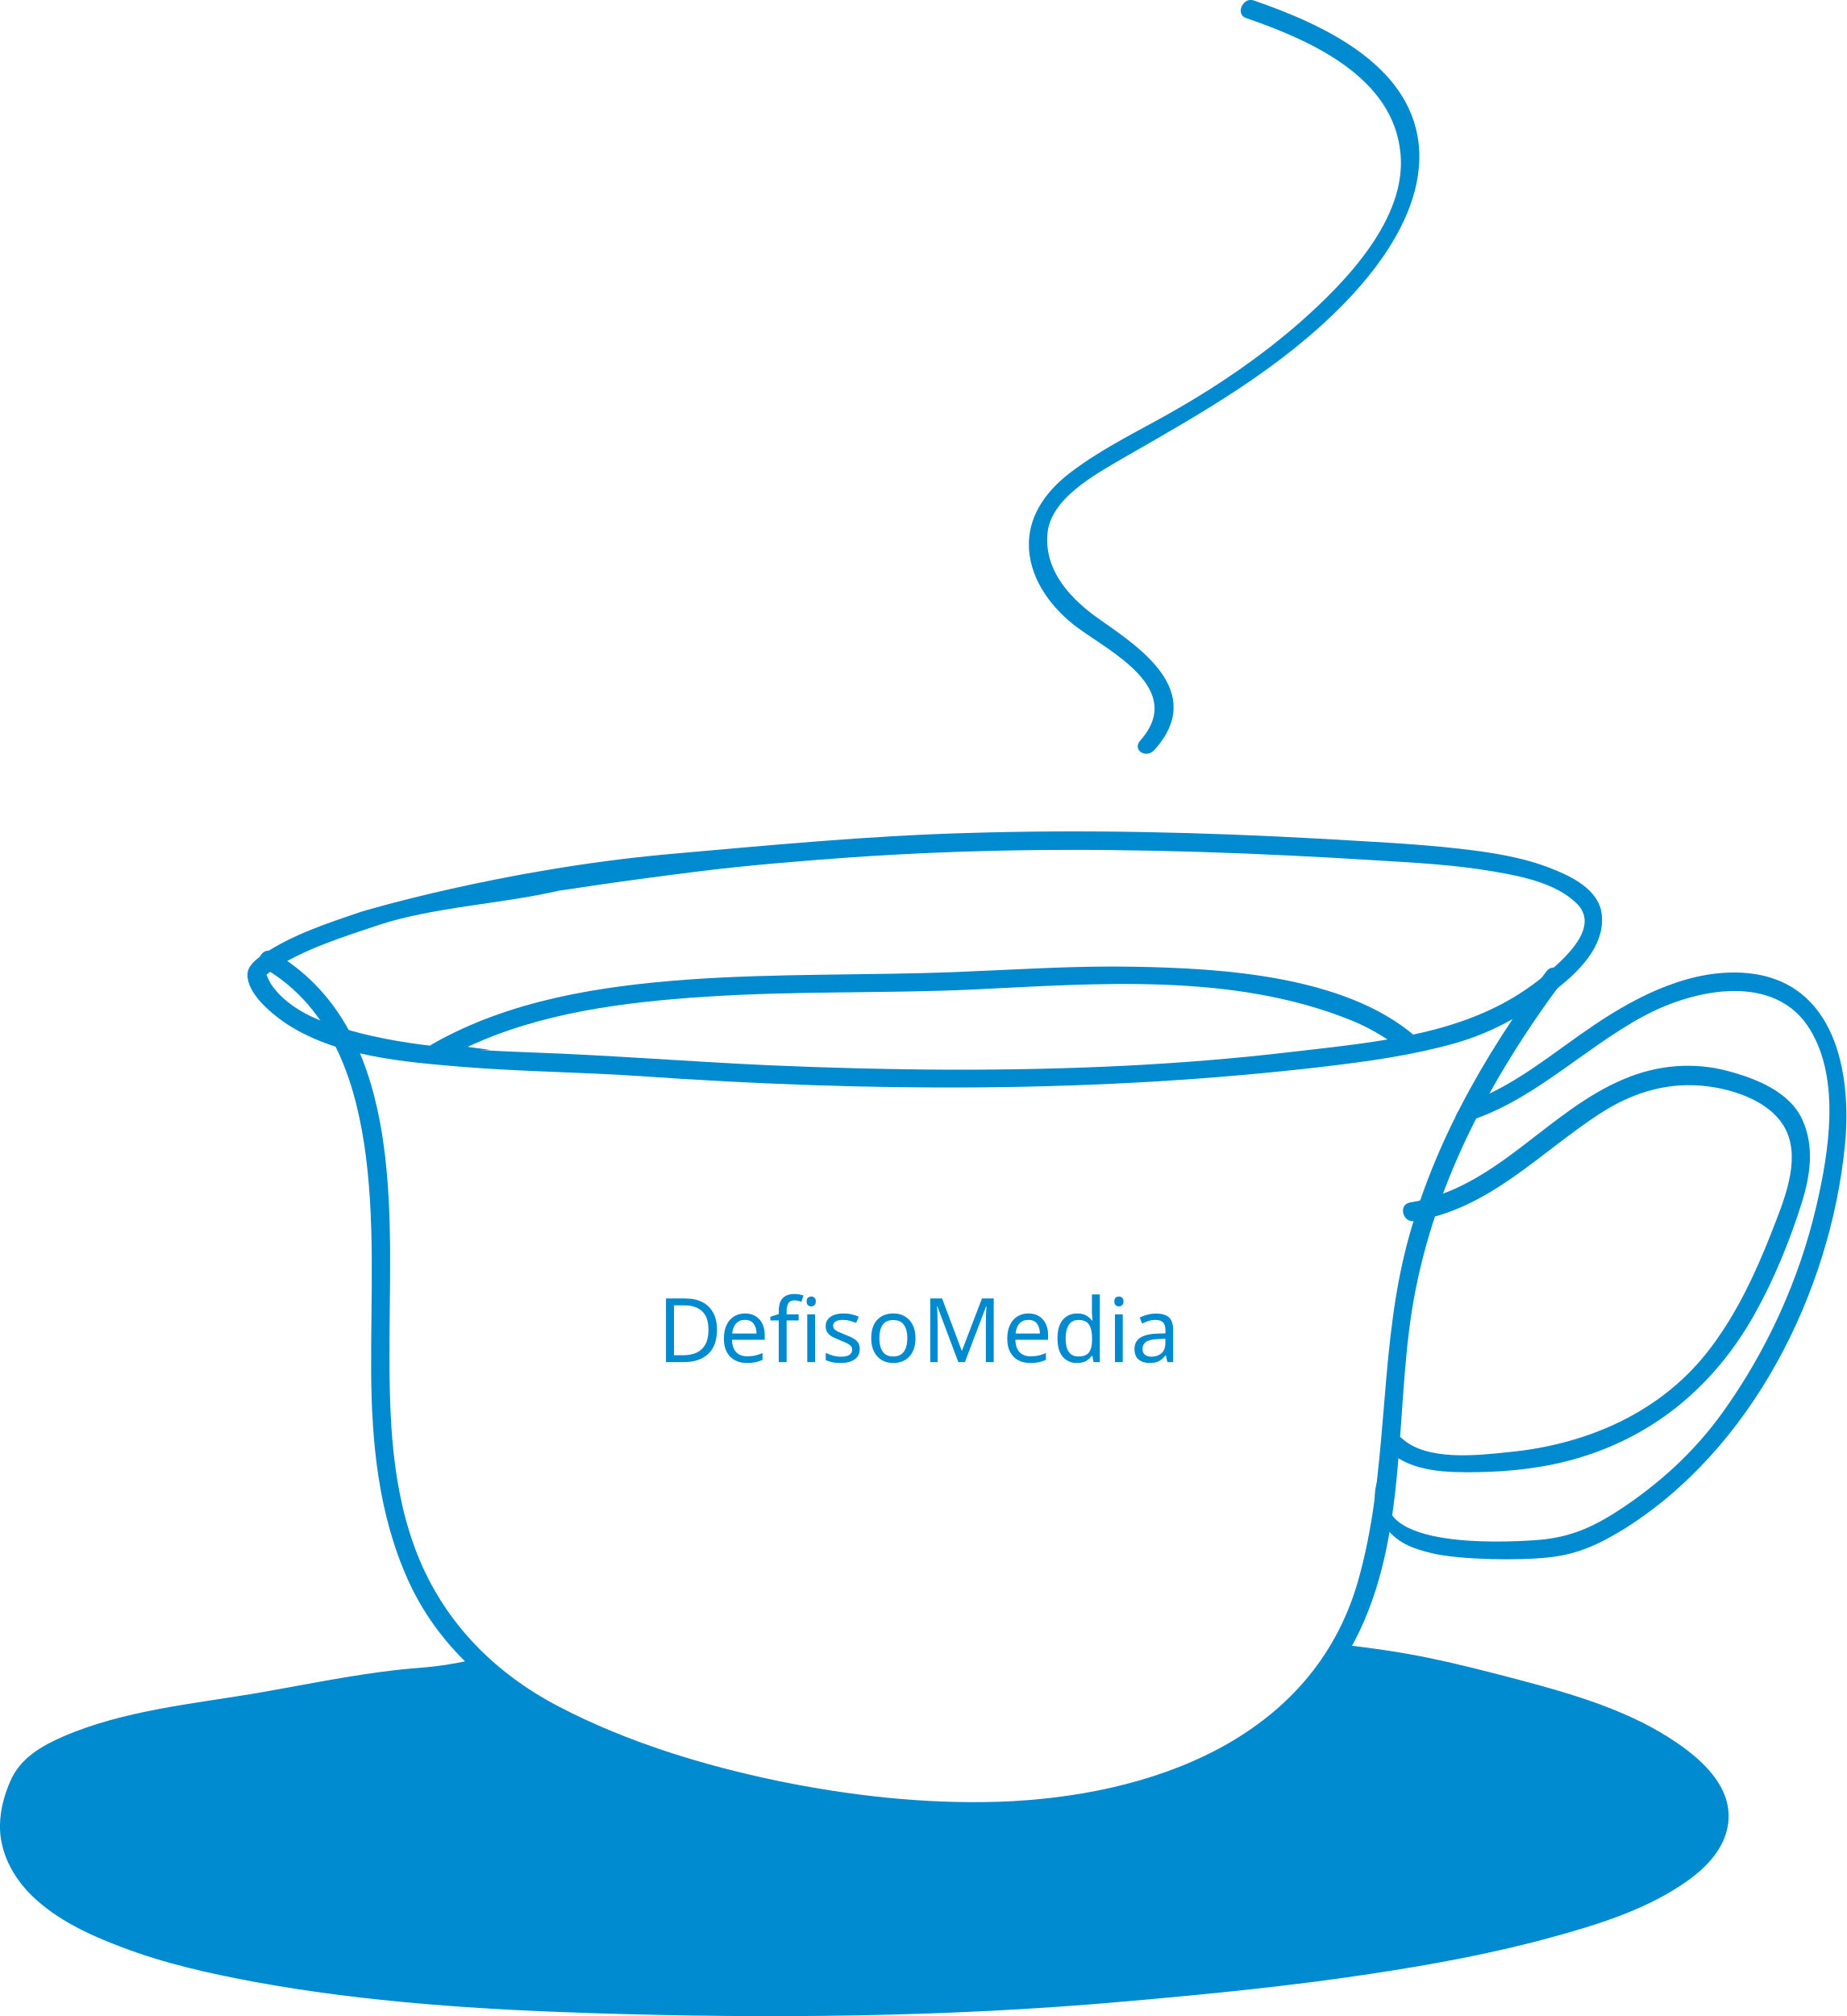
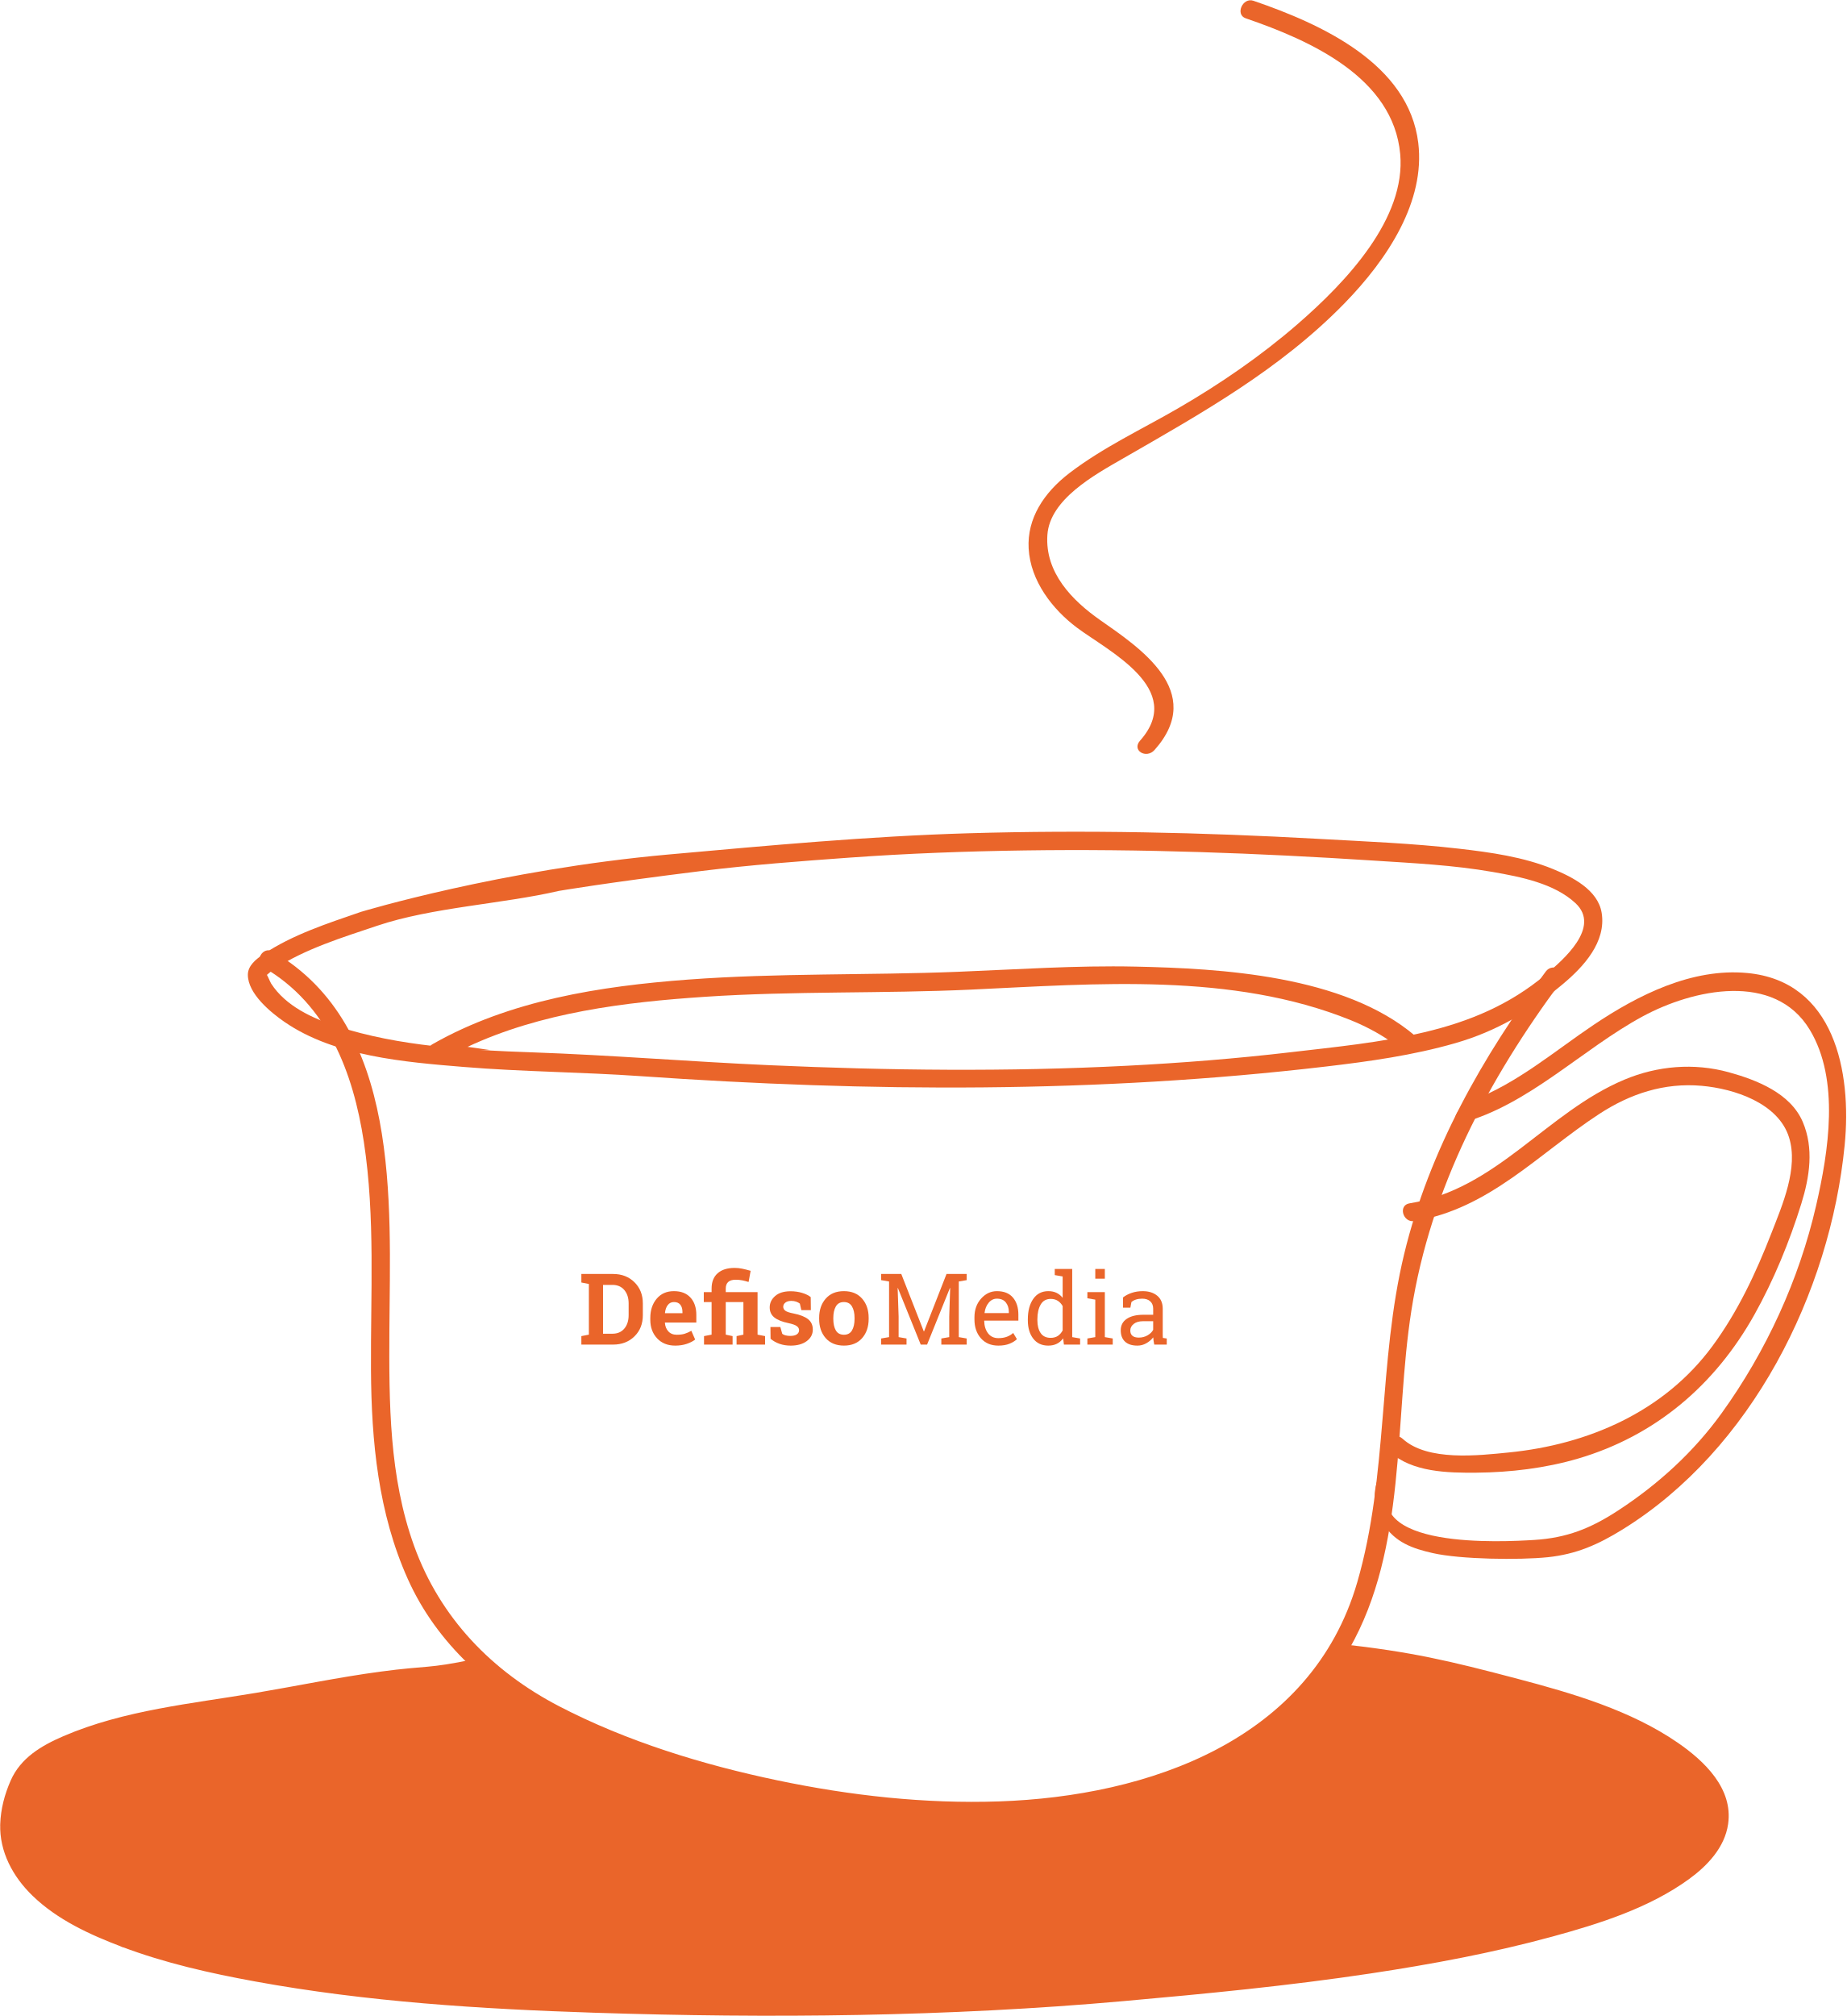
- <svg xmlns="http://www.w3.org/2000/svg" version="1.1" id="Layer_1" x="0px" y="0px" width="461.2px" height="503.4px" viewBox="0 0 461.2 503.4" enable-background="new 0 0 461.2 503.4" xml:space="preserve">
+ <svg xmlns="http://www.w3.org/2000/svg" version="1.1" id="Layer_1" x="0px" y="0px" width="502px" height="548px" viewBox="0 0 502 548" enable-background="new 0 0 502 548" xml:space="preserve">
  <g>
    <g>
      <g>
        <g>
+           <path fill="#EA652A" d="M166.703,346.298c2.348,0,4.28,0.749,5.801,2.248c1.521,1.498,2.281,3.421,2.281,5.768v3.178      c0,2.355-0.761,4.277-2.281,5.768c-1.521,1.489-3.453,2.234-5.801,2.234h-8.635v-2.307l2.043-0.396v-13.776l-2.043-0.396v-2.32      h2.043H166.703z M163.961,349.265v13.275h2.545c1.38,0,2.461-0.466,3.243-1.397s1.173-2.149,1.173-3.651v-3.204      c0-1.485-0.391-2.693-1.173-3.626c-0.782-0.931-1.863-1.396-3.243-1.396H163.961z" />
+           <path fill="#EA652A" d="M183.592,365.771c-2.057,0-3.701-0.66-4.932-1.979s-1.846-2.992-1.846-5.022v-0.527      c0-2.118,0.583-3.862,1.747-5.233c1.165-1.371,2.727-2.053,4.687-2.044c1.926,0,3.419,0.58,4.482,1.74s1.596,2.729,1.596,4.706      v2.097h-8.517l-0.026,0.079c0.07,0.94,0.385,1.714,0.942,2.32c0.559,0.606,1.316,0.91,2.274,0.91      c0.853,0,1.56-0.086,2.123-0.258c0.562-0.171,1.177-0.441,1.846-0.811l1.041,2.373c-0.589,0.466-1.352,0.857-2.287,1.174      C185.786,365.612,184.742,365.771,183.592,365.771z M183.248,353.931c-0.711,0-1.274,0.273-1.688,0.818      s-0.668,1.261-0.764,2.148l0.039,0.066h4.72v-0.344c0-0.816-0.191-1.47-0.573-1.957      C184.6,354.175,184.021,353.931,183.248,353.931z" />
+           <path fill="#EA652A" d="M191.357,353.931v-2.702h2.122v-0.976c0-1.793,0.548-3.175,1.642-4.146      c1.095-0.971,2.635-1.457,4.621-1.457c0.686,0,1.362,0.068,2.03,0.205c0.668,0.136,1.441,0.332,2.32,0.586l-0.554,3.033      c-0.642-0.193-1.224-0.344-1.747-0.449c-0.522-0.105-1.123-0.158-1.799-0.158c-0.889,0-1.554,0.203-1.998,0.607      c-0.443,0.404-0.666,0.997-0.666,1.779v0.976h8.648v11.562l2.044,0.396v2.307h-7.752v-2.307l1.858-0.396v-8.859h-4.799v8.859      l1.859,0.396v2.307h-7.766v-2.307l2.057-0.396v-8.859H191.357z" />
+           <path fill="#EA652A" d="M220.468,356.133h-2.584l-0.409-1.78c-0.264-0.211-0.595-0.386-0.995-0.527      c-0.399-0.14-0.842-0.211-1.325-0.211c-0.677,0-1.213,0.152-1.607,0.455c-0.396,0.304-0.594,0.684-0.594,1.141      c0,0.431,0.188,0.789,0.566,1.074c0.378,0.286,1.135,0.539,2.268,0.758c1.768,0.353,3.076,0.868,3.93,1.55      c0.852,0.681,1.278,1.619,1.278,2.814c0,1.283-0.552,2.331-1.654,3.145c-1.104,0.812-2.556,1.22-4.357,1.22      c-1.099,0-2.107-0.161-3.025-0.481c-0.919-0.321-1.733-0.78-2.446-1.378l-0.039-3.203h2.689l0.527,1.858      c0.229,0.193,0.541,0.336,0.936,0.429c0.396,0.092,0.809,0.139,1.24,0.139c0.781,0,1.377-0.141,1.786-0.422      c0.408-0.281,0.612-0.664,0.612-1.147c0-0.422-0.206-0.786-0.619-1.095c-0.413-0.307-1.174-0.58-2.281-0.816      c-1.679-0.344-2.946-0.851-3.803-1.523c-0.857-0.672-1.285-1.588-1.285-2.748c0-1.195,0.491-2.227,1.477-3.092      c0.983-0.866,2.386-1.299,4.205-1.299c1.107,0,2.155,0.149,3.145,0.448c0.988,0.299,1.764,0.682,2.326,1.147L220.468,356.133z" />
+           <path fill="#EA652A" d="M222.722,358.229c0-2.127,0.596-3.87,1.787-5.228c1.19-1.358,2.836-2.037,4.938-2.037      c2.109,0,3.759,0.677,4.95,2.03c1.19,1.354,1.786,3.098,1.786,5.234v0.276c0,2.145-0.596,3.892-1.786,5.24      c-1.191,1.35-2.833,2.024-4.925,2.024c-2.118,0-3.772-0.675-4.963-2.024c-1.191-1.349-1.787-3.096-1.787-5.24V358.229z       M226.571,358.506c0,1.301,0.229,2.345,0.686,3.131c0.457,0.787,1.195,1.181,2.215,1.181c0.993,0,1.721-0.396,2.183-1.188      c0.461-0.791,0.692-1.832,0.692-3.124v-0.276c0-1.266-0.233-2.299-0.699-3.099s-1.199-1.2-2.201-1.2s-1.732,0.4-2.189,1.2      s-0.686,1.833-0.686,3.099V358.506z" />
+           <path fill="#EA652A" d="M258.343,350.121l-0.065-0.013l-6.21,15.385h-1.728l-6.209-15.372l-0.066,0.013l0.264,7.766v5.563      l2.149,0.369v1.661h-6.896v-1.661l2.149-0.369v-15.122l-2.149-0.369v-1.674h2.149h3.322l6.117,15.596h0.079l6.104-15.596h5.484      v1.674l-2.148,0.369v15.122l2.148,0.369v1.661h-6.895v-1.661l2.148-0.369v-5.563L258.343,350.121z" />
+           <path fill="#EA652A" d="M271.446,365.771c-1.986,0-3.565-0.662-4.739-1.984c-1.173-1.323-1.76-3.039-1.76-5.148v-0.58      c0-2.03,0.604-3.72,1.812-5.069c1.209-1.349,2.639-2.023,4.292-2.023c1.915,0,3.368,0.58,4.356,1.74      c0.989,1.16,1.483,2.707,1.483,4.641v1.622h-9.255l-0.04,0.065c0.027,1.371,0.374,2.498,1.042,3.382      c0.668,0.883,1.604,1.324,2.808,1.324c0.879,0,1.65-0.125,2.314-0.375c0.663-0.251,1.236-0.596,1.721-1.035l1.015,1.688      c-0.51,0.492-1.185,0.907-2.023,1.246C273.633,365.601,272.624,365.771,271.446,365.771z M271.052,353.009      c-0.871,0-1.613,0.366-2.229,1.101c-0.615,0.733-0.993,1.654-1.134,2.762l0.026,0.065h6.578v-0.342      c0-1.02-0.272-1.873-0.816-2.559C272.932,353.351,272.123,353.009,271.052,353.009z" />
+           <path fill="#EA652A" d="M289.061,363.792c-0.466,0.651-1.035,1.144-1.707,1.477c-0.673,0.334-1.453,0.502-2.341,0.502      c-1.74,0-3.1-0.631-4.08-1.893c-0.979-1.261-1.47-2.92-1.47-4.977v-0.277c0-2.293,0.49-4.144,1.47-5.55      c0.98-1.406,2.349-2.109,4.107-2.109c0.844,0,1.588,0.156,2.234,0.468c0.646,0.312,1.197,0.763,1.654,1.352v-5.814l-2.148-0.369      v-1.674h2.148h2.598v18.536l2.148,0.369v1.661h-4.403L289.061,363.792z M282.06,358.901c0,1.433,0.295,2.584,0.884,3.454      s1.498,1.306,2.729,1.306c0.772,0,1.424-0.176,1.951-0.527s0.962-0.849,1.305-1.49v-6.618c-0.334-0.598-0.77-1.072-1.305-1.424      c-0.537-0.352-1.179-0.527-1.926-0.527c-1.238,0-2.155,0.515-2.748,1.542c-0.594,1.029-0.891,2.365-0.891,4.008V358.901z" />
+           <path fill="#EA652A" d="M295.652,363.832l2.148-0.369v-10.19l-2.148-0.369v-1.675h4.746v12.234l2.148,0.369v1.661h-6.895      V363.832z M300.398,347.577h-2.598v-2.65h2.598V347.577z" />
+           <path fill="#EA652A" d="M313.832,365.493c-0.078-0.387-0.141-0.733-0.184-1.041c-0.045-0.308-0.075-0.615-0.093-0.924      c-0.501,0.643-1.127,1.176-1.879,1.603c-0.751,0.426-1.554,0.64-2.405,0.64c-1.486,0-2.615-0.363-3.389-1.088      c-0.773-0.726-1.16-1.747-1.16-3.065c0-1.354,0.547-2.397,1.642-3.131c1.094-0.734,2.595-1.101,4.502-1.101h2.677v-1.662      c0-0.834-0.264-1.496-0.791-1.983c-0.527-0.488-1.262-0.731-2.202-0.731c-0.65,0-1.224,0.083-1.721,0.25      c-0.496,0.167-0.898,0.396-1.206,0.686l-0.277,1.503h-2.004v-2.769c0.65-0.519,1.438-0.934,2.36-1.246      c0.923-0.312,1.925-0.468,3.006-0.468c1.617,0,2.927,0.413,3.929,1.239s1.503,2.009,1.503,3.547v6.868      c0,0.185,0.002,0.365,0.007,0.54c0.004,0.177,0.015,0.353,0.033,0.527l1.055,0.146v1.661H313.832z M309.653,363.595      c0.861,0,1.647-0.206,2.36-0.619c0.711-0.413,1.221-0.91,1.529-1.49v-2.347h-2.77c-1.063,0-1.904,0.246-2.524,0.738      c-0.619,0.492-0.929,1.09-0.929,1.793c0,0.624,0.192,1.101,0.58,1.431C308.286,363.43,308.871,363.595,309.653,363.595z" />
+         </g>
+         <g>
          <g>
            <g>
-               <g>
-                 <path fill="#008ACF" d="M175.2,217.5c12.3-1.5,24.7-2.5,37.1-3.4c14.5-1,29.1-1.6,43.7-1.8c29.1-0.4,58.2,0.7,87.2,2.5         c9.9,0.6,19.9,1.1,29.8,2.8c6.9,1.2,15.3,2.8,20.6,7.8c6.5,6-3.1,14.2-7.5,17.9c-8.9,7.5-19,11.7-30.3,14.4         c-11,2.6-22.3,3.7-33.5,5c-13.6,1.6-27.2,2.7-40.9,3.4c-29.7,1.5-59.5,1.2-89.3-0.1c-19.8-0.9-39.5-2.5-59.2-3.2         c-16.3-0.6-33.2-1.5-48.8-6.5c-6.2-2-12.8-5.1-16.5-10.7c-0.3-0.4-1.3-3-1.2-2.2c0-0.1-0.3,0.6,0.1,0.1c0-0.1,1.3-1.1,2-1.6         c7.7-5,17.1-7.9,25.7-10.8c13.7-4.6,31.3-5.4,45.4-8.7C139.5,222.5,151.1,220.5,175.2,217.5z M90.1,227.7         c-8.2,2.8-17.2,5.7-24.5,10.7c-1.7,1.2-3.8,2.8-3.8,5c0,4.7,5.7,9.4,9.1,11.8c12.5,8.6,30.1,10,44.7,11.2         c14.7,1.2,29.5,1.3,44.2,2.3c57.1,4,114.2,4.3,171.2-2.4c10.9-1.3,21.8-2.8,32.4-5.8c10.2-2.9,18.8-8,26.9-14.8         c5.2-4.3,10.8-10.5,9.7-17.8c-0.9-5.8-7.4-9-12.2-10.9c-7.4-3-15.6-4.2-23.5-5.1c-11.6-1.3-23.4-1.8-35.1-2.5         c-29.1-1.6-58.3-2.3-87.5-1.4c-25.1,0.7-49.9,3.1-74.9,5.3C125,217.1,90.1,227.7,90.1,227.7z" />
-               </g>
+               <path fill="#EA652A" d="M190.688,236.764c13.4-1.663,26.9-2.674,40.379-3.646c15.812-1.142,31.666-1.718,47.518-1.95        c31.652-0.464,63.318,0.719,94.9,2.762c10.822,0.699,21.697,1.221,32.395,3.094c7.529,1.32,16.668,3.082,22.467,8.462        c7.037,6.53-3.32,15.437-8.113,19.454c-9.736,8.16-20.66,12.733-32.947,15.646c-11.963,2.836-24.256,4.02-36.443,5.447        c-14.791,1.731-29.615,2.904-44.488,3.667c-32.357,1.659-64.801,1.289-97.158-0.155c-21.508-0.959-42.947-2.736-64.461-3.49        c-17.764-0.623-36.086-1.582-53.111-7.086c-6.701-2.166-13.971-5.509-17.916-11.629c-0.309-0.48-1.418-3.303-1.314-2.381        c-0.012-0.1-0.303,0.69,0.055,0.141c0.037-0.059,1.449-1.242,2.143-1.699c8.34-5.481,18.582-8.597,27.951-11.754        c14.91-5.025,34.047-5.913,49.369-9.469C151.91,242.177,164.463,240.018,190.688,236.764z M98.15,247.866        c-8.957,3.09-18.738,6.234-26.654,11.596c-1.863,1.263-4.098,3.016-4.104,5.496c-0.014,5.148,6.203,10.234,9.955,12.823        c13.596,9.381,32.719,10.921,48.67,12.239c16.018,1.322,32.111,1.384,48.146,2.503c62.16,4.341,124.32,4.675,186.262-2.604        c11.859-1.394,23.729-3.047,35.229-6.354c11.137-3.202,20.467-8.682,29.309-16.092c5.633-4.722,11.795-11.414,10.52-19.336        c-1.006-6.264-8.033-9.777-13.223-11.906c-8.037-3.297-16.951-4.541-25.523-5.531c-12.666-1.465-25.496-1.962-38.221-2.676        c-31.697-1.773-63.467-2.454-95.203-1.521c-27.273,0.801-54.346,3.338-81.486,5.766        C136.074,236.361,98.15,247.866,98.15,247.866z" />
            </g>
-             <g>
-               <path fill="#008ACF" d="M386.2,242.6c-15.8,21.2-29.1,44.6-35.4,70.5c-6.5,27-4,55.3-11.7,82c-11.5,39.5-52.1,53.5-89.5,54.8        c-18.6,0.6-37.2-1.5-55.3-5.2c-18.7-3.9-37.7-9.7-54.6-18.5c-16.8-8.7-29.7-22.1-36.2-40c-6.3-17.3-6.3-35.8-6.2-54        c0.2-31.9,3-75.9-29.1-94.5c-2.6-1.5-4.9,2.5-2.3,4c15.9,9.2,22.3,26.2,25,43.6c2.9,18.8,1.7,38,1.8,57        c0.1,17.9,1.8,35.8,9.2,52.2c7.3,16.3,20.8,28.1,36.4,36.2c16.7,8.7,35.4,14.3,53.7,18.3c17.8,3.9,36,5.9,54.2,5.7        c34.7-0.4,72.6-10.7,90.9-42.7c14.5-25.3,11.2-56.7,15.5-84.5c4.8-30.5,19.3-57.8,37.6-82.4        C391.9,242.5,387.9,240.2,386.2,242.6L386.2,242.6z" />
-             </g>
-             <g>
-               <path fill="#008ACF" d="M118.4,414.4c-12,2.5-11.3,1.5-23.4,3.1c-10.4,1.4-20.6,3.5-31,5.3c-16.1,2.7-33.1,4.3-48.2,10.8        C10.3,436,5.1,439,2.6,444.7c-1.5,3.4-2.5,7.1-2.6,10.8c-0.2,6.9,3.2,13.2,8,17.9c6.2,6,14.4,9.8,22.4,12.8        c10.7,4.1,22,6.6,33.3,8.7c27.9,5.1,56.3,6.9,84.6,7.8c43.9,1.4,88.5,1,132.3-2.9c20.6-1.8,41.2-3.8,61.6-6.9        c15.3-2.3,30.6-5.1,45.5-9.2c11.7-3.2,24.2-7.1,34.1-14.3c4.6-3.3,8.9-7.9,9.8-13.8c1.3-8.9-5.9-15.7-12.6-20.3        c-11.7-8.1-26.2-12.3-39.8-15.9c-17.6-4.6-26.6-6.8-44.6-8.8c-2.9-0.3-2.9,4.3,0,4.6c24.8,2.8,41,6.4,64.4,15.2        c9.6,3.6,32.6,12.8,27.5,26.9c-3.3,9-16,13.8-24.1,16.9c-13.8,5.3-28.4,8.5-42.9,11.2c-38.2,7.2-77.3,10.4-116.1,12        c-55.2,2.3-111.4,3-166.2-4.9c-20.7-3-44.4-6.7-62-18.9c-5.3-3.7-10-9-10.7-15.6c-0.4-3.5,0.4-6.8,1.6-10.1        c2.3-6.2,8.1-8.9,13.9-11.1c14.8-5.6,30.9-7.1,46.4-9.8c10.8-1.9,21.4-4,32.2-5.4c11.2-1.5,9.7-0.5,20.8-2.8        c2.9-0.6,2.8-4.8-0.1-4.2L118.4,414.4z" />
-             </g>
-             <g>
-               <path fill="#008ACF" d="M311.2,4.5c16.3,5.6,36.9,14.8,38.6,33.9c1.5,16.1-13.3,31.8-25.7,42.6c-9.1,7.9-19.3,14.9-29.7,20.9        c-9.1,5.3-18.7,9.7-27.2,16.2c-6.5,5-10.6,11.4-10.2,18.8c0.4,8.2,6,15.3,12.1,19.8c7.9,5.9,27.2,15.3,15.7,28.2        c-2.1,2.4,1.5,4.7,3.6,2.3c13-14.6-3.9-25.6-13.7-32.5c-6.9-4.8-13.8-11.8-13.1-21.2c0.6-8.9,11.7-14.9,18.9-19.1        c19.7-11.3,39.2-22.2,55.3-38.7c10.9-11.2,20.2-25.6,18.5-40.1C351.9,15.9,330.2,6,313.1,0.1C310.4-0.8,308.5,3.6,311.2,4.5        L311.2,4.5z" />
-             </g>
-             <g>
-               <path fill="#008ACF" d="M365.1,280.4c16.8-4.5,30.2-18.5,45.3-26.6c12.5-6.8,32.9-11.2,41.7,3.3c7.6,12.5,4.7,30.5,1.6,43.9        c-4.3,18.6-12.5,36.5-23.6,51.9c-7,9.7-15.9,17.8-25.9,24.3c-6.9,4.5-12.8,6.9-21,7.4c-7.5,0.5-44,2.5-35.6-15.1        c1.3-2.7,0.3-5.6-1.5-3.3c-3.3,4-3.7,9.5-0.6,14.3c3,4.7,7.3,6.2,12.4,7.4c6.9,1.6,21.6,1.8,28.7,1c7.2-0.7,12.6-3.2,18.7-6.9        c32.1-19.9,51.8-59,55.5-96c1.8-18.3-2.5-40.9-24.3-43c-13.8-1.3-27.3,5.5-38.4,13c-9.7,6.5-19.3,14.8-30.4,18.9        C363.7,276.3,361.9,281.3,365.1,280.4z" />
-             </g>
-             <path fill="#008ACF" d="M353.3,304.9c18.6-3,31.1-16.9,46.1-26.7c7.8-5.1,16.3-7.9,25.6-7.1c8.1,0.7,19.1,4.3,21.8,12.9       c2.4,7.6-1.7,16.9-4.4,23.9c-3.9,9.9-8.4,19.6-14.8,28.2c-12.1,16.4-31,24.6-50.8,26.5c-7.6,0.8-20.4,2.3-26.6-3.4       c-2.2-2-5.4,1.2-3.2,3.2c5.6,5.2,14.6,5.3,21.8,5.2c8.4-0.1,17.2-1.1,25.3-3.5c19.4-5.7,34.3-18.4,44.1-35.9       c4.9-8.7,8.8-18.3,11.8-27.8c2.1-6.7,3.2-13.9,0.3-20.5c-3.1-7.2-11.5-10.5-18.5-12.4c-8.7-2.4-17.8-1.6-26.1,1.9       c-19.4,8.1-31.9,27.4-53.7,30.9C349.2,301,350.4,305.4,353.3,304.9L353.3,304.9z" />
          </g>
+           <g>
+             <path fill="#EA652A" d="M420.303,264.063c-17.207,23.075-31.682,48.586-38.504,76.748c-7.113,29.358-4.324,60.22-12.766,89.273       c-12.492,42.988-56.736,58.188-97.373,59.583c-20.188,0.693-40.467-1.579-60.211-5.708       c-20.307-4.245-40.988-10.576-59.436-20.162c-18.293-9.504-32.338-24.023-39.412-43.553c-6.822-18.835-6.84-39-6.727-58.756       c0.199-34.762,3.236-82.547-31.635-102.822c-2.793-1.625-5.309,2.697-2.523,4.316c17.311,10.065,24.311,28.478,27.211,47.406       c3.133,20.447,1.816,41.394,1.938,61.994c0.117,19.453,1.963,38.907,10.025,56.859c7.961,17.726,22.68,30.6,39.664,39.426       c18.146,9.428,38.545,15.547,58.465,19.878c19.324,4.202,39.174,6.423,58.953,6.204c37.752-0.416,78.971-11.635,98.881-46.516       c15.727-27.553,12.145-61.717,16.893-92.001c5.209-33.222,20.961-62.945,40.873-89.647       C426.549,263.999,422.205,261.511,420.303,264.063L420.303,264.063z" />
+           </g>
+           <g>
+             <path fill="#EA652A" d="M128.91,451.009c-13.033,2.71-12.32,1.62-25.504,3.388c-11.33,1.52-22.465,3.855-33.725,5.752       c-17.531,2.951-35.971,4.692-52.451,11.789c-5.992,2.58-11.641,5.914-14.342,12.094c-1.641,3.75-2.689,7.689-2.826,11.794       c-0.252,7.527,3.467,14.319,8.744,19.445c6.74,6.548,15.648,10.638,24.326,13.919c11.689,4.419,23.992,7.188,36.262,9.426       c30.324,5.535,61.309,7.489,92.074,8.492c47.824,1.558,96.295,1.104,143.996-3.154c22.426-2.002,44.809-4.147,67.084-7.502       c16.648-2.508,33.26-5.599,49.512-10.033c12.773-3.486,26.305-7.75,37.143-15.611c5.01-3.635,9.738-8.609,10.66-14.979       c1.4-9.673-6.449-17.133-13.713-22.131c-12.734-8.765-28.549-13.404-43.322-17.302c-19.129-5.048-28.939-7.359-48.586-9.553       c-3.201-0.358-3.166,4.646,0,5c27.008,3.016,44.588,6.927,70.102,16.562c10.398,3.926,35.447,13.979,29.889,29.297       c-3.549,9.783-17.461,15.01-26.201,18.348c-15.006,5.73-30.887,9.21-46.637,12.181c-41.551,7.839-84.074,11.322-126.299,13.113       c-60.027,2.546-121.262,3.21-180.859-5.356c-22.527-3.238-48.357-7.248-67.455-20.598c-5.727-4.003-10.893-9.809-11.633-17.025       c-0.387-3.763,0.418-7.445,1.723-10.958c2.486-6.698,8.824-9.638,15.162-12.032c16.111-6.085,33.617-7.757,50.479-10.66       c11.697-2.014,23.271-4.316,35.053-5.868c12.24-1.614,10.58-0.5,22.674-3.016c3.156-0.656,3.066-5.225-0.078-4.57       L128.91,451.009z" />
+           </g>
+           <g>
+             <path fill="#EA652A" d="M338.691,4.971c17.727,6.076,40.127,16.145,42.014,36.887c1.592,17.489-14.5,34.643-28.02,46.349       c-9.953,8.616-20.988,16.185-32.322,22.753c-9.898,5.736-20.379,10.6-29.555,17.606c-7.055,5.387-11.564,12.415-11.127,20.499       c0.48,8.879,6.516,16.6,13.156,21.566c8.545,6.39,29.641,16.641,17.123,30.716c-2.314,2.604,1.678,5.07,3.967,2.498       c14.141-15.901-4.234-27.876-14.865-35.338c-7.475-5.246-14.998-12.81-14.283-23.12c0.668-9.658,12.738-16.263,20.547-20.753       c21.447-12.334,42.658-24.184,60.205-42.158c11.908-12.198,22.002-27.822,20.088-43.612       c-2.605-21.512-26.244-32.289-44.812-38.652C337.863-0.799,335.771,3.971,338.691,4.971L338.691,4.971z" />
+           </g>
+           <g>
+             <path fill="#EA652A" d="M397.428,305.235c18.248-4.928,32.824-20.112,49.254-28.979c13.629-7.357,35.785-12.215,45.373,3.645       c8.248,13.646,5.1,33.154,1.748,47.753c-4.641,20.214-13.584,39.675-25.699,56.487c-7.604,10.552-17.279,19.354-28.143,26.447       c-7.459,4.873-13.932,7.456-22.855,8.01c-8.146,0.506-47.861,2.744-38.695-16.422c1.381-2.886,0.373-6.073-1.682-3.584       c-3.604,4.364-3.99,10.3-0.652,15.584c3.219,5.095,7.99,6.751,13.5,8c7.561,1.712,23.52,1.913,31.209,1.119       c7.832-0.81,13.754-3.453,20.395-7.558c34.977-21.632,56.412-64.185,60.373-104.464c1.953-19.883-2.738-44.552-26.494-46.785       c-15.025-1.412-29.711,6-41.768,14.098c-10.508,7.059-21.055,16.115-33.127,20.552       C395.818,300.735,393.92,306.183,397.428,305.235z" />
+           </g>
+           <path fill="#EA652A" d="M384.574,331.919c20.244-3.251,33.805-18.374,50.213-29.092c8.477-5.537,17.705-8.574,27.883-7.676      c8.803,0.777,20.828,4.666,23.756,14.017c2.605,8.317-1.82,18.399-4.787,26.024c-4.209,10.824-9.146,21.361-16.062,30.74      c-13.133,17.812-33.75,26.728-55.281,28.878c-8.32,0.831-22.18,2.476-28.951-3.736c-2.369-2.175-5.916,1.351-3.535,3.535      c6.117,5.612,15.869,5.771,23.68,5.702c9.164-0.08,18.713-1.228,27.523-3.814c21.105-6.195,37.291-20.033,47.965-39.081      c5.295-9.45,9.572-19.878,12.787-30.218c2.26-7.268,3.463-15.08,0.379-22.266c-3.359-7.819-12.551-11.387-20.123-13.471      c-9.445-2.598-19.371-1.754-28.357,2.015c-21.143,8.868-34.742,29.819-58.416,33.622      C380.068,327.608,381.422,332.427,384.574,331.919L384.574,331.919z" />
        </g>
      </g>
-       <path fill="#008ACF" d="M308.3,267.5" />
-       <g>
-         <path fill="#008ACF" d="M0.8,458.3c0,0,3.1-14.7,5.5-16.5c2.4-1.8,26.3-12.3,26.3-12.3l71.7-11l15.2-3.9l28.9,18l27,9.8l31.2,8     l27.6,1.8l20.8-0.6l23.9-3.7l17.2-5.5l22.1-11.6l8.6-9.8l6.1-8l57,10.4l33.7,16.5l6.1,13.5l-6.7,10.4l-19.6,14.7l-55.1,11.6     l-39.8,4.9l-49.6,5.5l-46.6,1.8l-54.5-1.8l-25.1,0.6l-38-2.5l-25.1-5.5l-39-7l-18.6-12.6l-8-8L0,455.5" />
-       </g>
-       <g>
-         <path fill="#008ACF" d="M283.6,241.4c-14.8-0.3-29.6,0.7-44.4,1.3c-22.5,0.9-44.9,0.3-67.4,1.9c-21.8,1.6-44.5,5.1-63.8,16.1     c-0.9,0.5-1.2,1.3-1.1,2l15.5-0.5c-0.4-0.1-0.8-0.1-1.1-0.2c-1.5-0.2-3-0.4-4.5-0.6c18.4-8.6,39.3-11.2,59.3-12.5     c22.2-1.5,44.4-0.8,66.6-1.8c31.2-1.5,65-4.3,94.6,7.6c3.5,1.4,6.8,3.2,9.9,5.3l6.2-1.3C335.7,243.5,304.8,241.8,283.6,241.4z" />
-       </g>
    </g>
-   </g>
-   <g>
-     <g>
-       <text transform="matrix(1 0 0 1 164.1829 340.126)">
-         <tspan x="0" y="0" fill="#008ACF" font-family="'RobotoSlab-Regular'" font-size="22.243">D</tspan>
-         <tspan x="15.4" y="0" fill="#008ACF" font-family="'RobotoSlab-Regular'" font-size="22.243">e</tspan>
-         <tspan x="27.9" y="0" fill="#008ACF" font-family="'RobotoSlab-Regular'" font-size="22.243">fi</tspan>
-         <tspan x="40.9" y="0" fill="#008ACF" font-family="'RobotoSlab-Regular'" font-size="22.243">s</tspan>
-         <tspan x="52.2" y="0" fill="#008ACF" font-family="'RobotoSlab-Regular'" font-size="22.243" letter-spacing="1">o</tspan>
-         <tspan x="66" y="0" fill="#008ACF" font-family="'RobotoSlab-Light'" font-size="22.243">Media </tspan>
-       </text>
-     </g>
+     <path fill="#EA652A" d="M335.576,291.175" />
+     <path fill="#EA652A" d="M0.91,498.843c0,0,3.334-16,6-18s28.666-13.334,28.666-13.334l78-12l16.584-4.25l31.416,19.584   l29.334,10.666l34,8.668l30,2l22.666-0.668l26-4l18.668-6l24-12.666l9.332-10.666l6.668-8.668l62,11.334l36.666,18l6.666,14.666   l-7.332,11.334l-21.334,16l-60,12.666l-43.334,5.334l-54,6l-50.666,2l-59.334-2l-27.332,0.666l-41.334-2.666l-27.334-6   l-42.443-7.653L12.91,515.509l-8.666-8.666l-4.182-11.018" />
+     <path fill="#EA652A" d="M308.705,262.747c-16.146-0.351-32.215,0.771-48.334,1.414c-24.439,0.973-48.906,0.299-73.318,2.119   c-23.746,1.771-48.445,5.596-69.416,17.533c-0.979,0.558-1.318,1.398-1.225,2.216l16.848-0.592   c-0.424-0.057-0.844-0.112-1.248-0.177c-1.627-0.257-3.258-0.479-4.889-0.703c19.99-9.354,42.746-12.15,64.539-13.602   c24.146-1.611,48.365-0.832,72.527-1.961c33.914-1.583,70.779-4.704,102.992,8.281c3.779,1.523,7.451,3.435,10.818,5.74   l6.797-1.422C365.41,265.048,331.771,263.247,308.705,262.747z" />
  </g>
</svg>
